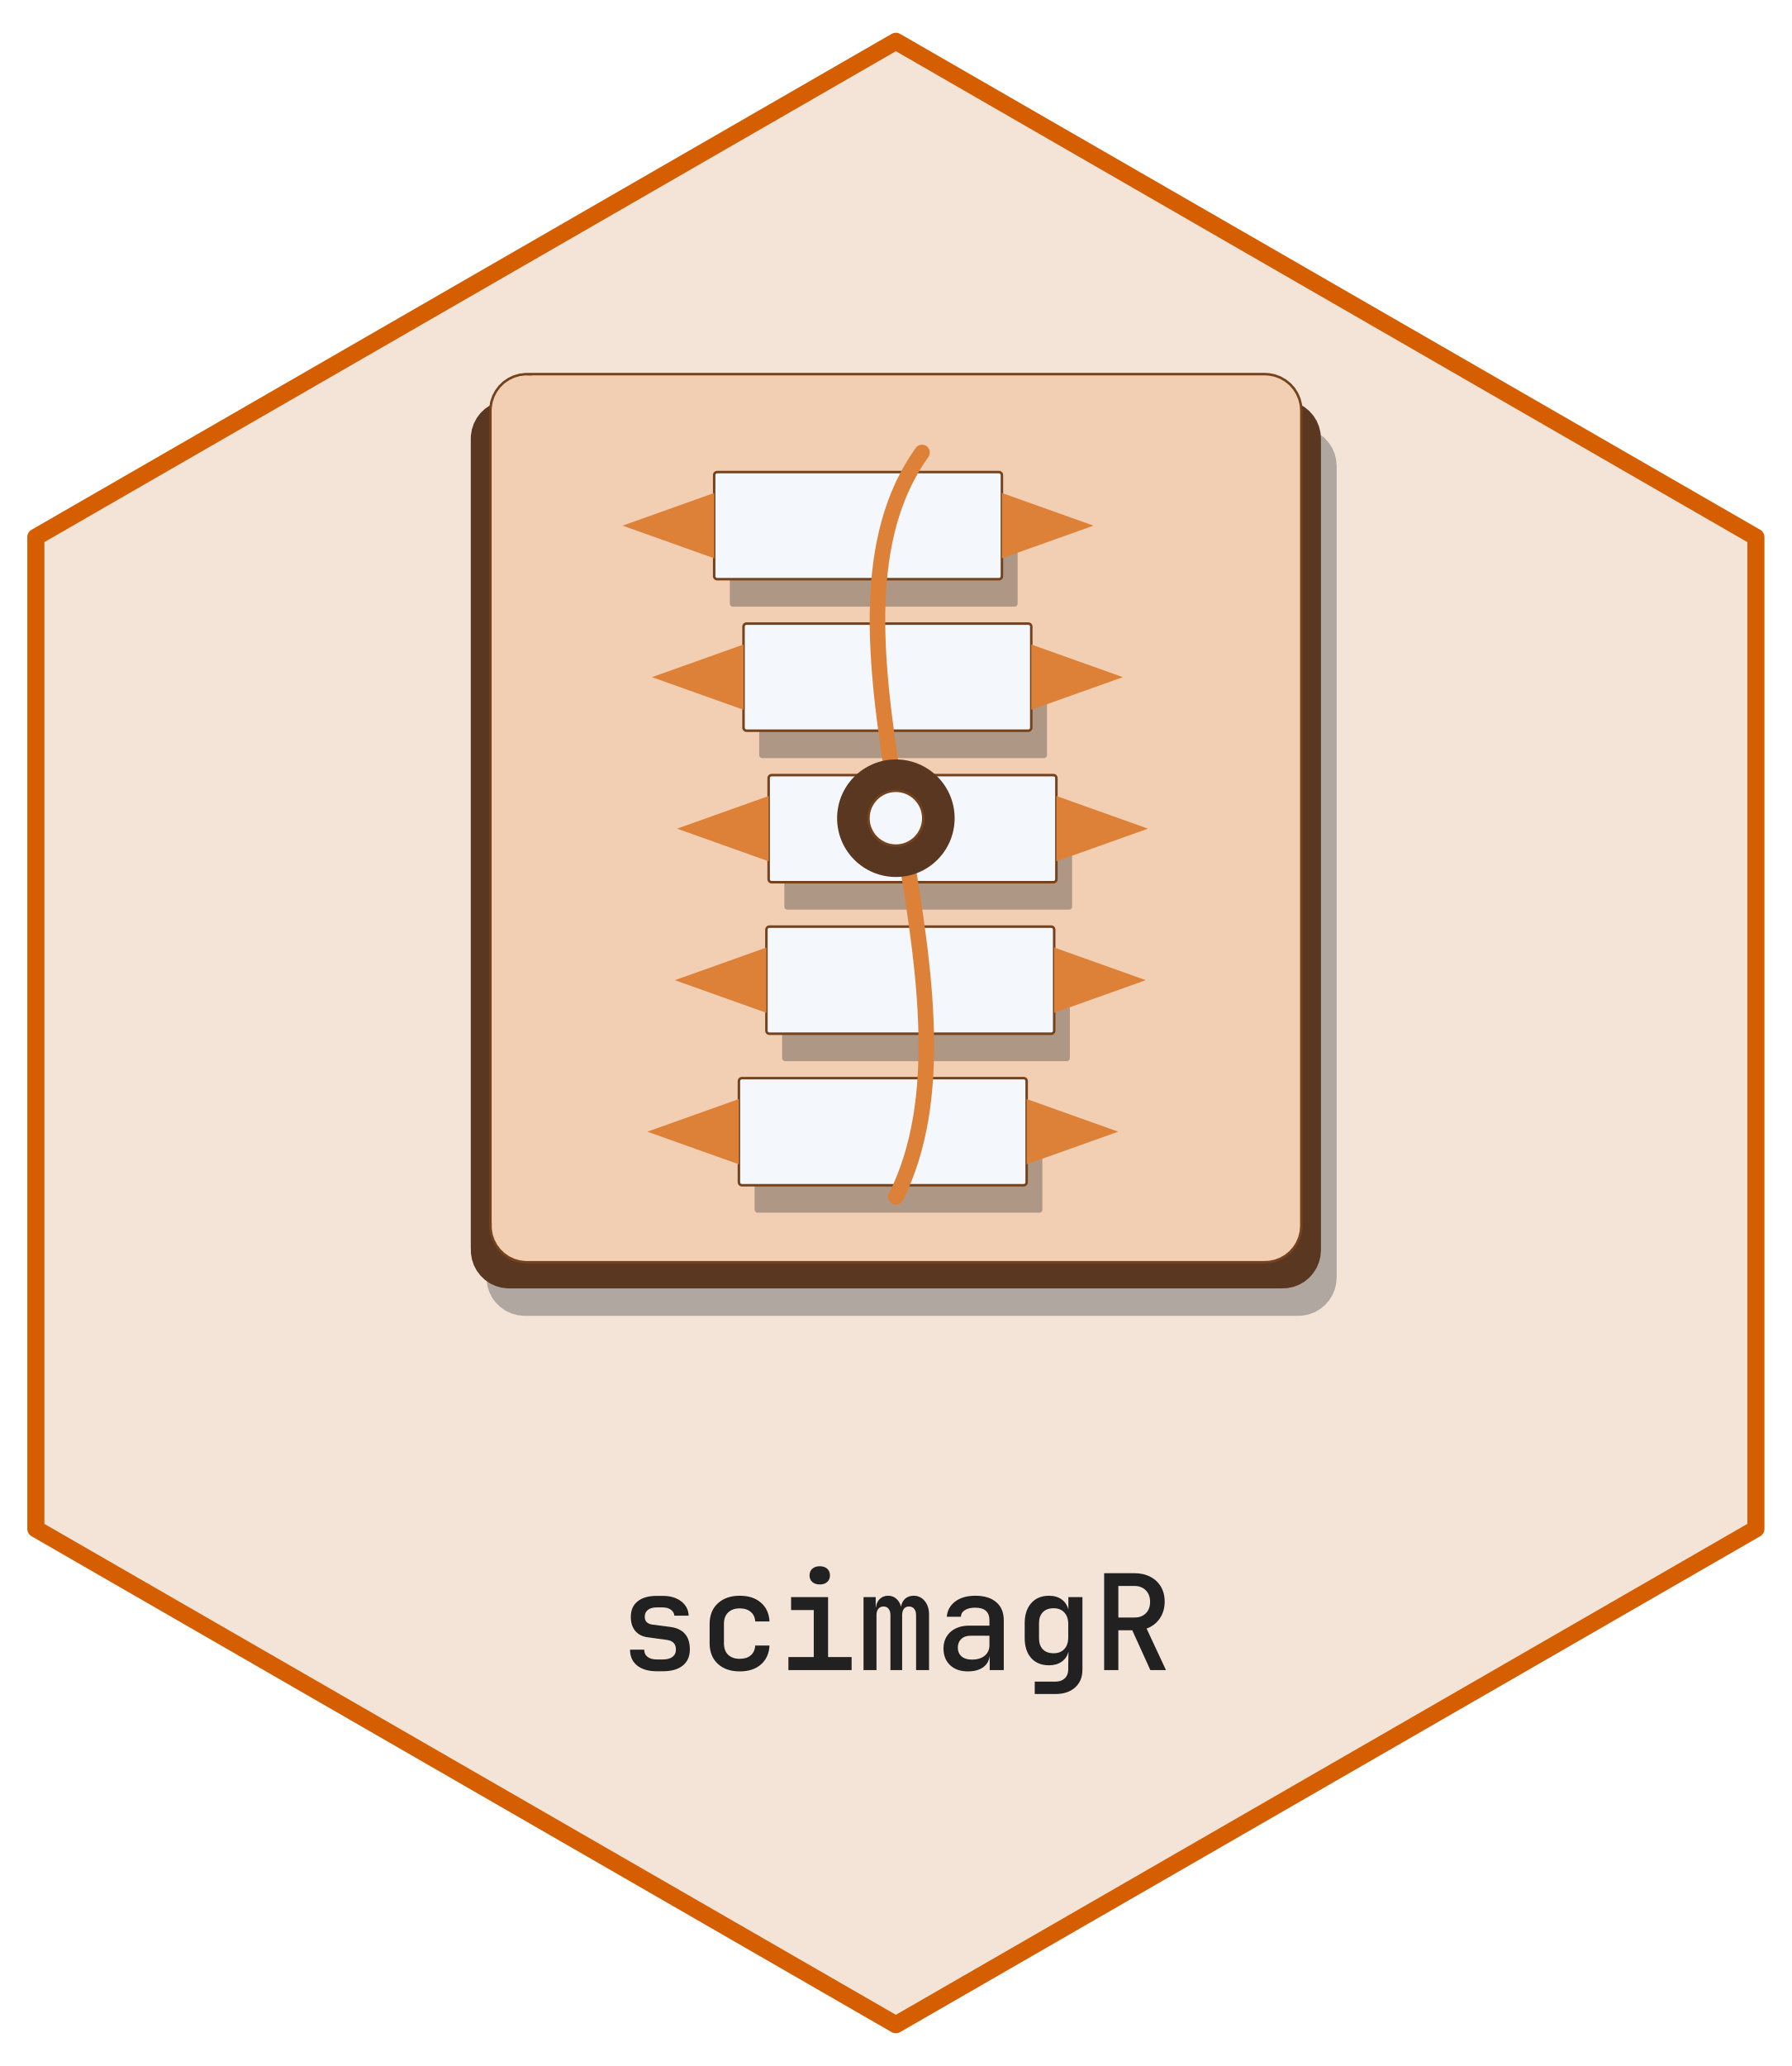
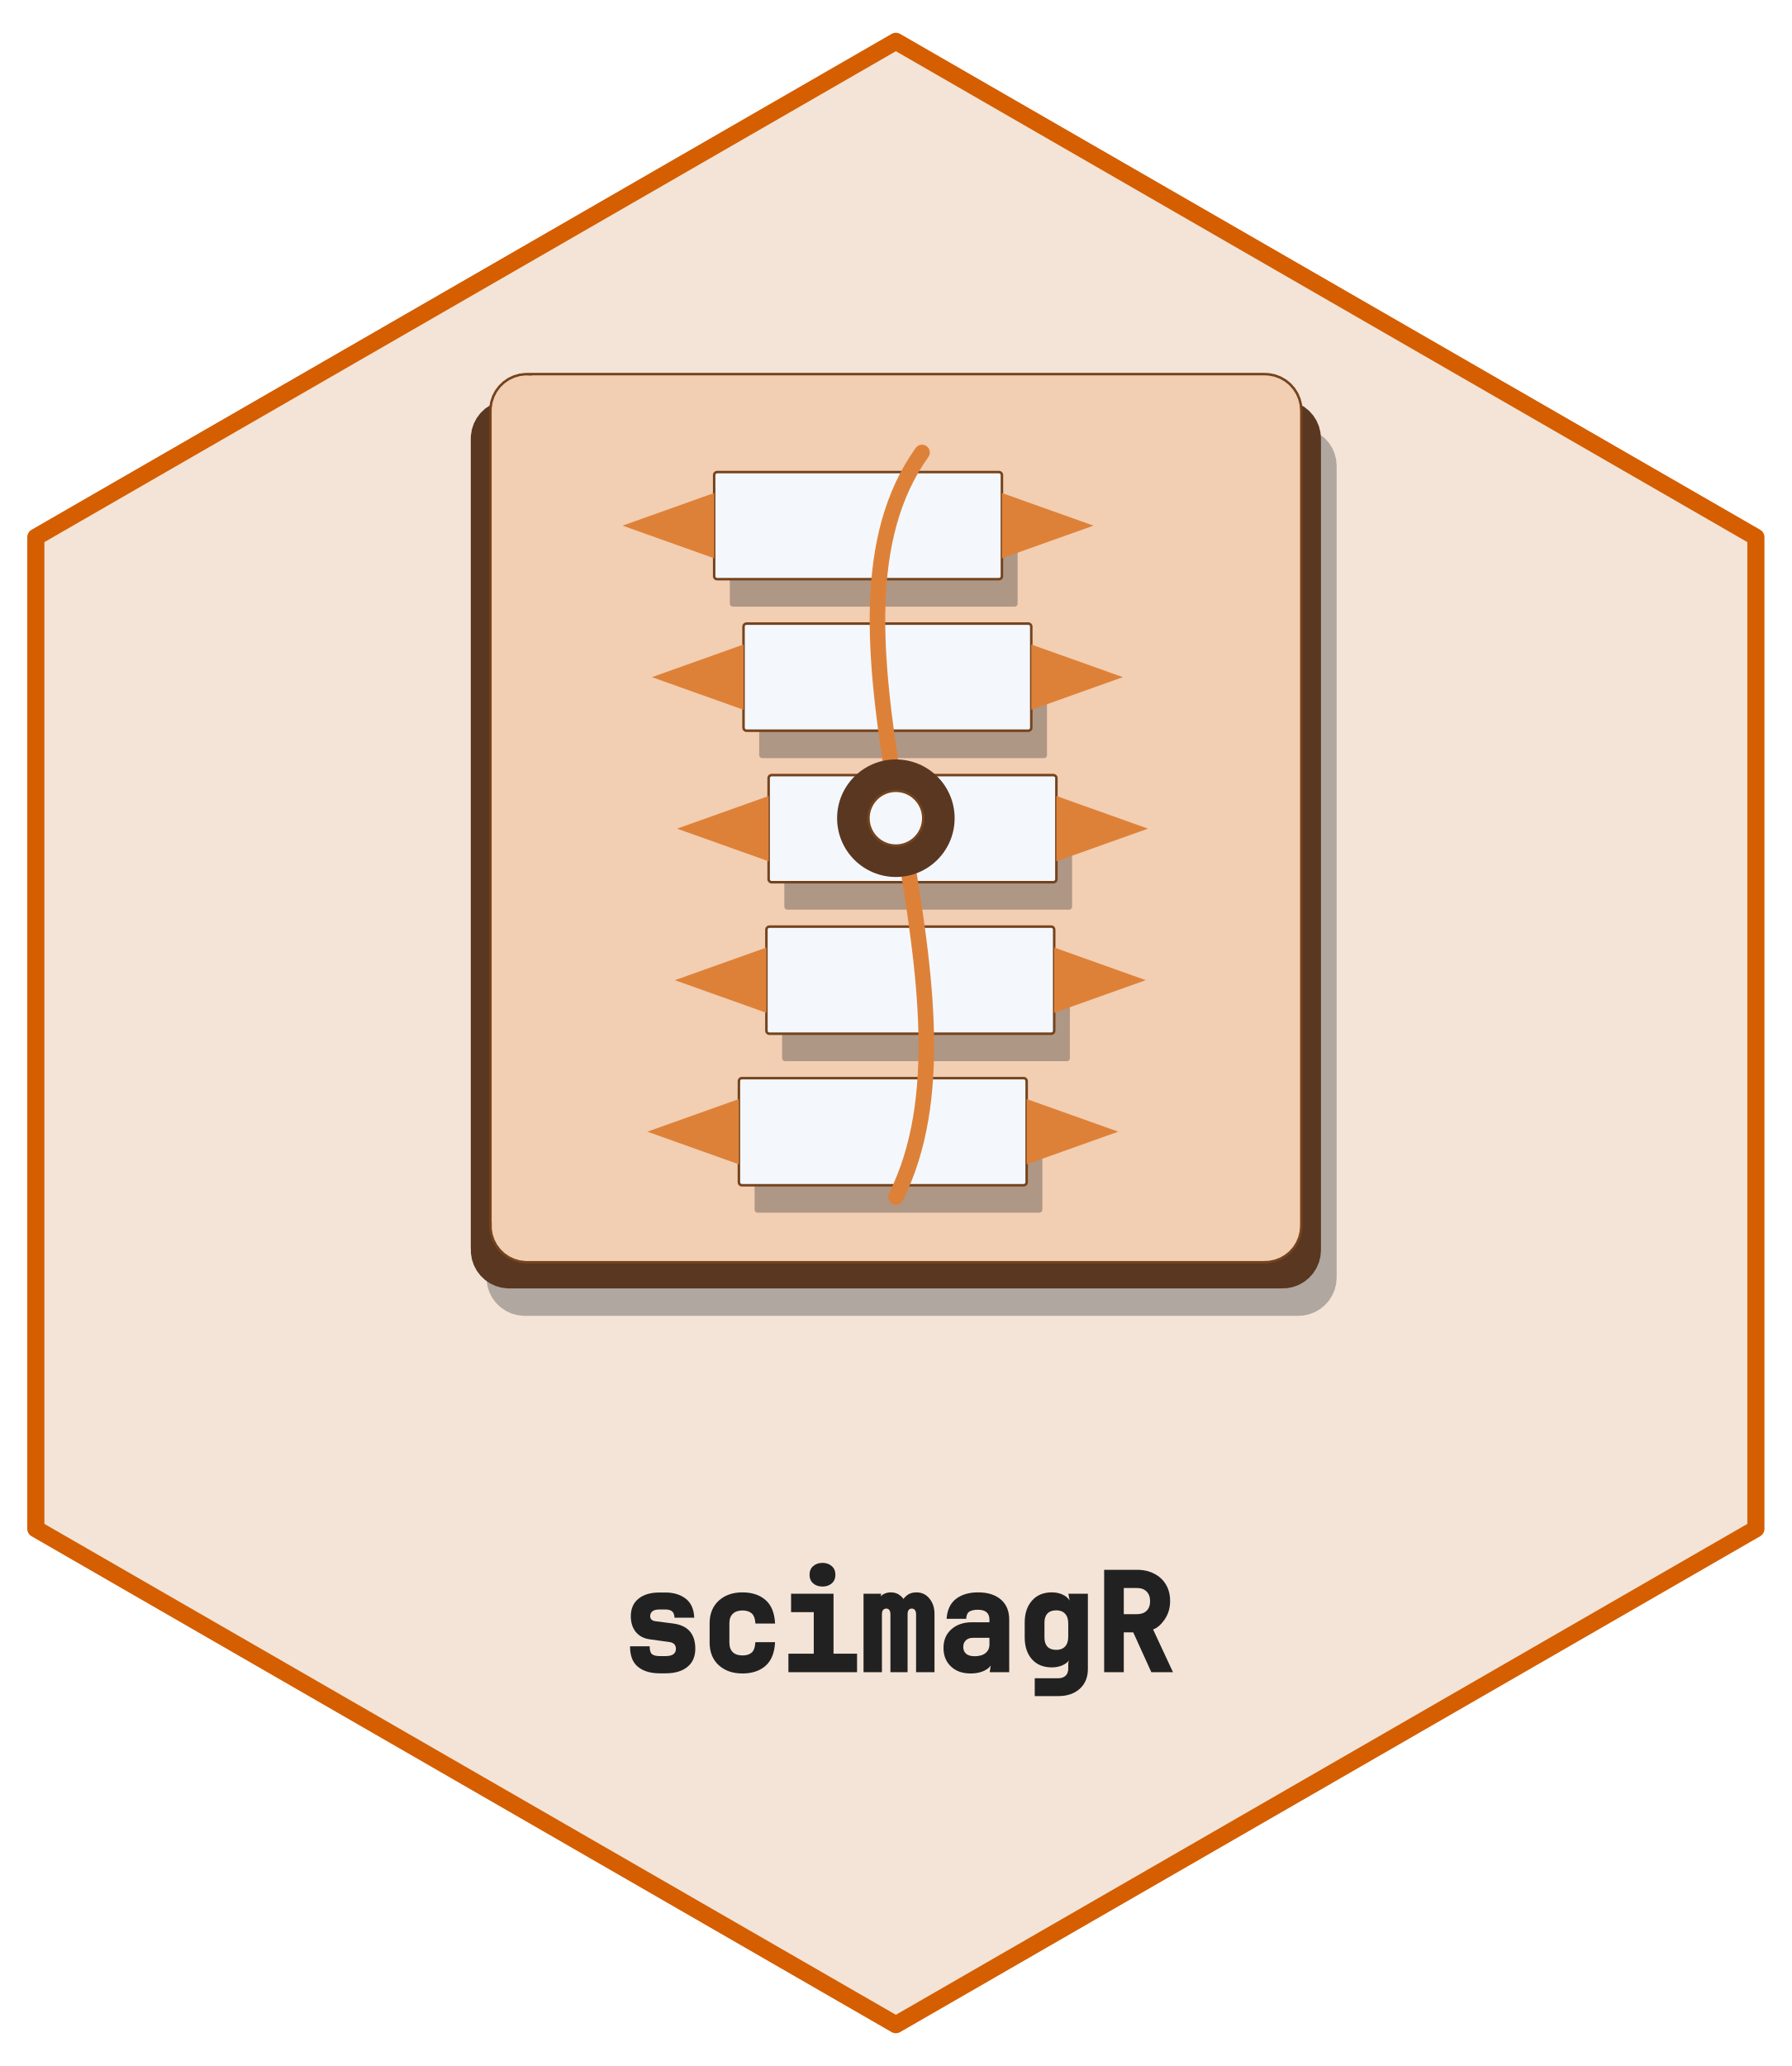
- <svg xmlns="http://www.w3.org/2000/svg" xmlns:xlink="http://www.w3.org/1999/xlink" width="432pt" height="498pt" viewBox="0 0 432 498">
+ <svg xmlns="http://www.w3.org/2000/svg" xmlns:xlink="http://www.w3.org/1999/xlink" width="432" height="498" viewBox="0 0 432 498">
  <defs>
    <g>
      <g id="glyph-0-0">
-         <path d="M 8.891 0.281 C 6.867 0.281 5.281 -0.176 4.125 -1.094 C 2.977 -2.008 2.406 -3.285 2.406 -4.922 L 5.828 -4.922 C 5.828 -4.18 6.094 -3.602 6.625 -3.188 C 7.156 -2.77 7.91 -2.562 8.891 -2.562 L 10.297 -2.562 C 11.305 -2.562 12.086 -2.77 12.641 -3.188 C 13.191 -3.602 13.469 -4.191 13.469 -4.953 C 13.469 -6.297 12.754 -7.066 11.328 -7.266 L 6.688 -7.906 C 5.383 -8.07 4.375 -8.586 3.656 -9.453 C 2.945 -10.316 2.594 -11.441 2.594 -12.828 C 2.594 -14.43 3.133 -15.676 4.219 -16.562 C 5.312 -17.445 6.848 -17.891 8.828 -17.891 L 10.266 -17.891 C 12.109 -17.891 13.598 -17.453 14.734 -16.578 C 15.879 -15.703 16.484 -14.551 16.547 -13.125 L 13.094 -13.125 C 13.051 -13.695 12.773 -14.172 12.266 -14.547 C 11.766 -14.922 11.098 -15.109 10.266 -15.109 L 8.828 -15.109 C 7.91 -15.109 7.203 -14.906 6.703 -14.5 C 6.203 -14.094 5.953 -13.547 5.953 -12.859 C 5.953 -11.773 6.562 -11.145 7.781 -10.969 L 12.125 -10.406 C 15.258 -9.977 16.828 -8.172 16.828 -4.984 C 16.828 -3.305 16.258 -2.008 15.125 -1.094 C 14 -0.176 12.391 0.281 10.297 0.281 Z M 8.891 0.281 " />
+         <path d="M 9.547 0.281 C 7.367 0.281 5.633 -0.234 4.344 -1.266 C 3.051 -2.297 2.406 -3.953 2.406 -6.234 L 7.141 -6.234 C 7.141 -5.266 7.332 -4.629 7.719 -4.328 C 8.113 -4.023 8.723 -3.875 9.547 -3.875 L 10.953 -3.875 C 11.816 -3.875 12.453 -4.023 12.859 -4.328 C 13.266 -4.641 13.469 -5.066 13.469 -5.609 C 13.469 -6.566 12.941 -7.117 11.891 -7.266 L 7.25 -7.906 C 5.781 -8.094 4.633 -8.68 3.812 -9.672 C 3 -10.672 2.594 -11.941 2.594 -13.484 C 2.594 -15.297 3.207 -16.703 4.438 -17.703 C 5.664 -18.703 7.348 -19.203 9.484 -19.203 L 10.922 -19.203 C 12.91 -19.203 14.547 -18.707 15.828 -17.719 C 17.109 -16.738 17.797 -15.207 17.891 -13.125 L 13.141 -13.125 C 13.086 -13.906 12.875 -14.43 12.5 -14.703 C 12.133 -14.973 11.609 -15.109 10.922 -15.109 L 9.484 -15.109 C 8.723 -15.109 8.16 -14.961 7.797 -14.672 C 7.441 -14.379 7.266 -13.992 7.266 -13.516 C 7.266 -12.805 7.688 -12.395 8.531 -12.281 L 12.875 -11.719 C 16.383 -11.238 18.141 -9.211 18.141 -5.641 C 18.141 -3.754 17.504 -2.297 16.234 -1.266 C 14.961 -0.234 13.203 0.281 10.953 0.281 Z M 9.547 0.281 " />
      </g>
      <g id="glyph-0-1">
-         <path d="M 9.859 0.312 C 7.66 0.312 5.898 -0.289 4.578 -1.5 C 3.254 -2.719 2.594 -4.383 2.594 -6.5 L 2.594 -11.109 C 2.594 -13.211 3.254 -14.875 4.578 -16.094 C 5.898 -17.312 7.66 -17.922 9.859 -17.922 C 11.992 -17.922 13.695 -17.363 14.969 -16.25 C 16.25 -15.145 16.938 -13.633 17.031 -11.719 L 13.594 -11.719 C 13.531 -12.719 13.16 -13.492 12.484 -14.047 C 11.816 -14.598 10.941 -14.875 9.859 -14.875 C 8.68 -14.875 7.75 -14.547 7.062 -13.891 C 6.383 -13.242 6.047 -12.328 6.047 -11.141 L 6.047 -6.5 C 6.047 -5.281 6.383 -4.344 7.062 -3.688 C 7.75 -3.039 8.68 -2.719 9.859 -2.719 C 10.961 -2.719 11.844 -2.992 12.5 -3.547 C 13.164 -4.109 13.531 -4.898 13.594 -5.922 L 17.031 -5.922 C 16.938 -4.004 16.25 -2.484 14.969 -1.359 C 13.695 -0.242 11.992 0.312 9.859 0.312 Z M 9.859 0.312 " />
+         <path d="M 10.516 0.312 C 8.148 0.312 6.238 -0.352 4.781 -1.688 C 3.32 -3.031 2.594 -4.852 2.594 -7.156 L 2.594 -11.766 C 2.594 -14.055 3.32 -15.875 4.781 -17.219 C 6.238 -18.562 8.148 -19.234 10.516 -19.234 C 12.816 -19.234 14.672 -18.617 16.078 -17.391 C 17.484 -16.172 18.25 -14.281 18.375 -11.719 L 13.641 -11.719 C 13.555 -12.938 13.242 -13.766 12.703 -14.203 C 12.172 -14.648 11.441 -14.875 10.516 -14.875 C 9.516 -14.875 8.738 -14.609 8.188 -14.078 C 7.633 -13.555 7.359 -12.797 7.359 -11.797 L 7.359 -7.156 C 7.359 -6.125 7.633 -5.344 8.188 -4.812 C 8.738 -4.289 9.516 -4.031 10.516 -4.031 C 11.461 -4.031 12.195 -4.254 12.719 -4.703 C 13.25 -5.148 13.551 -5.992 13.625 -7.234 L 18.375 -7.234 C 18.25 -4.672 17.484 -2.77 16.078 -1.531 C 14.672 -0.301 12.816 0.312 10.516 0.312 Z M 10.516 0.312 " />
      </g>
      <g id="glyph-0-2">
-         <path d="M 2.594 0 L 2.594 -3.141 L 8.703 -3.141 L 8.703 -14.469 L 3.234 -14.469 L 3.234 -17.594 L 12.156 -17.594 L 12.156 -3.141 L 17.828 -3.141 L 17.828 0 Z M 10.156 -20.641 C 9.406 -20.641 8.805 -20.836 8.359 -21.234 C 7.91 -21.629 7.688 -22.156 7.688 -22.812 C 7.688 -23.5 7.91 -24.039 8.359 -24.438 C 8.805 -24.832 9.406 -25.031 10.156 -25.031 C 10.895 -25.031 11.488 -24.832 11.938 -24.438 C 12.383 -24.039 12.609 -23.5 12.609 -22.812 C 12.609 -22.156 12.383 -21.629 11.938 -21.234 C 11.488 -20.836 10.895 -20.641 10.156 -20.641 Z M 10.156 -20.641 " />
+         <path d="M 2.594 0 L 2.594 -4.453 L 8.703 -4.453 L 8.703 -14.469 L 3.234 -14.469 L 3.234 -18.906 L 13.469 -18.906 L 13.469 -4.453 L 19.141 -4.453 L 19.141 0 Z M 10.812 -20.641 C 9.895 -20.641 9.145 -20.895 8.562 -21.406 C 7.977 -21.926 7.688 -22.613 7.688 -23.469 C 7.688 -24.352 7.977 -25.051 8.562 -25.562 C 9.145 -26.082 9.895 -26.344 10.812 -26.344 C 11.719 -26.344 12.461 -26.082 13.047 -25.562 C 13.629 -25.051 13.922 -24.352 13.922 -23.469 C 13.922 -22.613 13.629 -21.926 13.047 -21.406 C 12.461 -20.895 11.719 -20.641 10.812 -20.641 Z M 10.812 -20.641 " />
      </g>
      <g id="glyph-0-3">
-         <path d="M 1.703 0 L 1.703 -17.594 L 4.641 -17.594 L 4.641 -15.141 L 4.703 -15.141 C 4.785 -15.973 5.094 -16.645 5.625 -17.156 C 6.164 -17.664 6.836 -17.922 7.641 -17.922 C 8.41 -17.922 9.066 -17.68 9.609 -17.203 C 10.16 -16.723 10.539 -16.078 10.75 -15.266 C 10.875 -16.078 11.203 -16.723 11.734 -17.203 C 12.273 -17.68 12.961 -17.922 13.797 -17.922 C 14.879 -17.922 15.766 -17.5 16.453 -16.656 C 17.148 -15.812 17.5 -14.727 17.5 -13.406 L 17.5 0 L 14.375 0 L 14.375 -13.25 C 14.375 -13.883 14.223 -14.391 13.922 -14.766 C 13.617 -15.141 13.203 -15.328 12.672 -15.328 C 12.141 -15.328 11.727 -15.145 11.438 -14.781 C 11.156 -14.414 11.016 -13.914 11.016 -13.281 L 11.016 0 L 8.188 0 L 8.188 -13.25 C 8.188 -13.883 8.039 -14.391 7.75 -14.766 C 7.469 -15.141 7.062 -15.328 6.531 -15.328 C 6 -15.328 5.582 -15.145 5.281 -14.781 C 4.977 -14.414 4.828 -13.914 4.828 -13.281 L 4.828 0 Z M 1.703 0 " />
+         <path d="M 1.703 0 L 1.703 -18.906 L 5.953 -18.906 L 5.359 -15.859 L 5.297 -15.859 C 5.004 -16.859 5.188 -17.672 5.844 -18.297 C 6.5 -18.922 7.316 -19.234 8.297 -19.234 C 9.234 -19.234 10.031 -18.941 10.688 -18.359 C 11.344 -17.785 11.562 -17.395 11.344 -17.188 C 11.102 -17.375 11.312 -17.758 11.969 -18.344 C 12.625 -18.938 13.453 -19.234 14.453 -19.234 C 15.742 -19.234 16.789 -18.738 17.594 -17.75 C 18.406 -16.77 18.812 -15.539 18.812 -14.062 L 18.812 0 L 14.375 0 L 14.375 -13.906 C 14.375 -14.383 14.281 -14.738 14.094 -14.969 C 13.906 -15.207 13.648 -15.328 13.328 -15.328 C 13.004 -15.328 12.754 -15.211 12.578 -14.984 C 12.41 -14.766 12.328 -14.414 12.328 -13.938 L 12.328 0 L 8.188 0 L 8.188 -13.906 C 8.188 -14.395 8.098 -14.754 7.922 -14.984 C 7.742 -15.211 7.5 -15.328 7.188 -15.328 C 6.863 -15.328 6.609 -15.211 6.422 -14.984 C 6.234 -14.766 6.141 -14.414 6.141 -13.938 L 6.141 0 Z M 1.703 0 " />
      </g>
      <g id="glyph-0-4">
-         <path d="M 7.844 0.312 C 6.051 0.312 4.625 -0.191 3.562 -1.203 C 2.508 -2.211 1.984 -3.539 1.984 -5.188 C 1.984 -6.852 2.547 -8.191 3.672 -9.203 C 4.805 -10.211 6.312 -10.719 8.188 -10.719 L 13.062 -10.719 L 13.062 -12 C 13.062 -14.031 11.914 -15.047 9.625 -15.047 C 8.602 -15.047 7.781 -14.852 7.156 -14.469 C 6.539 -14.082 6.211 -13.547 6.172 -12.859 L 2.781 -12.859 C 2.883 -14.336 3.547 -15.551 4.766 -16.5 C 5.984 -17.445 7.613 -17.922 9.656 -17.922 C 11.832 -17.922 13.52 -17.398 14.719 -16.359 C 15.914 -15.328 16.516 -13.883 16.516 -12.031 L 16.516 0 L 13.125 0 L 13.125 -3.297 L 13.094 -3.297 C 12.938 -2.16 12.398 -1.273 11.484 -0.641 C 10.566 -0.004 9.352 0.312 7.844 0.312 Z M 8.828 -2.531 C 10.129 -2.531 11.16 -2.844 11.922 -3.469 C 12.68 -4.102 13.062 -4.953 13.062 -6.016 L 13.062 -8.281 L 8.453 -8.281 C 7.535 -8.281 6.801 -8.016 6.25 -7.484 C 5.707 -6.953 5.438 -6.27 5.438 -5.438 C 5.438 -4.539 5.734 -3.832 6.328 -3.312 C 6.93 -2.789 7.766 -2.531 8.828 -2.531 Z M 8.828 -2.531 " />
+         <path d="M 8.5 0.312 C 6.531 0.312 4.953 -0.254 3.766 -1.391 C 2.578 -2.523 1.984 -4.008 1.984 -5.844 C 1.984 -7.707 2.613 -9.203 3.875 -10.328 C 5.145 -11.461 6.801 -12.031 8.844 -12.031 L 13.062 -12.031 L 13.062 -12.656 C 13.062 -14.25 12.133 -15.047 10.281 -15.047 C 9.383 -15.047 8.703 -14.898 8.234 -14.609 C 7.766 -14.316 7.504 -13.734 7.453 -12.859 L 2.734 -12.859 C 2.879 -15.004 3.629 -16.602 4.984 -17.656 C 6.348 -18.707 8.125 -19.234 10.312 -19.234 C 12.656 -19.234 14.492 -18.656 15.828 -17.5 C 17.16 -16.344 17.828 -14.738 17.828 -12.688 L 17.828 0 L 13.125 0 L 13.75 -3.922 L 13.781 -3.922 C 14.008 -2.555 13.598 -1.508 12.547 -0.781 C 11.492 -0.051 10.145 0.312 8.5 0.312 Z M 9.484 -3.844 C 10.629 -3.844 11.508 -4.098 12.125 -4.609 C 12.75 -5.129 13.062 -5.816 13.062 -6.672 L 13.062 -8.281 L 9.109 -8.281 C 8.367 -8.281 7.789 -8.078 7.375 -7.672 C 6.957 -7.266 6.75 -6.738 6.75 -6.094 C 6.75 -5.395 6.977 -4.844 7.438 -4.438 C 7.906 -4.039 8.586 -3.844 9.484 -3.844 Z M 9.484 -3.844 " />
      </g>
      <g id="glyph-0-5">
-         <path d="M 4.984 5.766 L 4.984 2.781 L 9.953 2.781 C 10.91 2.781 11.664 2.516 12.219 1.984 C 12.781 1.453 13.062 0.727 13.062 -0.188 L 13.062 -1.5 L 13.125 -4.453 C 12.844 -3.398 12.289 -2.586 11.469 -2.016 C 10.645 -1.441 9.629 -1.156 8.422 -1.156 C 6.609 -1.156 5.176 -1.738 4.125 -2.906 C 3.082 -4.082 2.562 -5.695 2.562 -7.75 L 2.562 -11.297 C 2.562 -13.328 3.082 -14.938 4.125 -16.125 C 5.176 -17.32 6.609 -17.922 8.422 -17.922 C 9.629 -17.922 10.641 -17.629 11.453 -17.047 C 12.266 -16.473 12.812 -15.664 13.094 -14.625 L 13.094 -17.594 L 16.484 -17.594 L 16.484 -0.125 C 16.484 1.688 15.898 3.117 14.734 4.172 C 13.566 5.234 11.984 5.766 9.984 5.766 Z M 9.531 -4.062 C 10.625 -4.062 11.484 -4.395 12.109 -5.062 C 12.742 -5.738 13.062 -6.688 13.062 -7.906 L 13.062 -11.109 C 13.062 -12.297 12.742 -13.223 12.109 -13.891 C 11.484 -14.566 10.625 -14.906 9.531 -14.906 C 8.406 -14.906 7.535 -14.582 6.922 -13.938 C 6.316 -13.301 6.016 -12.43 6.016 -11.328 L 6.016 -7.688 C 6.016 -6.551 6.316 -5.66 6.922 -5.016 C 7.535 -4.379 8.406 -4.062 9.531 -4.062 Z M 9.531 -4.062 " />
+         <path d="M 4.984 5.766 L 4.984 1.469 L 10.609 1.469 C 11.391 1.469 11.992 1.266 12.422 0.859 C 12.848 0.453 13.062 -0.113 13.062 -0.844 L 13.062 -2.156 L 13.781 -5.109 C 13.883 -3.785 13.461 -2.797 12.516 -2.141 C 11.566 -1.484 10.422 -1.156 9.078 -1.156 C 7.066 -1.156 5.477 -1.805 4.312 -3.109 C 3.145 -4.422 2.562 -6.188 2.562 -8.406 L 2.562 -11.953 C 2.562 -14.148 3.145 -15.91 4.312 -17.234 C 5.477 -18.566 7.066 -19.234 9.078 -19.234 C 10.422 -19.234 11.562 -18.898 12.5 -18.234 C 13.438 -17.566 13.852 -16.582 13.75 -15.281 L 13.094 -18.906 L 17.797 -18.906 L 17.797 -0.781 C 17.797 1.227 17.145 2.82 15.844 4 C 14.539 5.176 12.805 5.766 10.641 5.766 Z M 10.188 -5.375 C 11.094 -5.375 11.797 -5.645 12.297 -6.188 C 12.805 -6.727 13.062 -7.52 13.062 -8.562 L 13.062 -11.766 C 13.062 -12.773 12.805 -13.551 12.297 -14.094 C 11.797 -14.633 11.094 -14.906 10.188 -14.906 C 9.25 -14.906 8.535 -14.648 8.047 -14.141 C 7.566 -13.629 7.328 -12.91 7.328 -11.984 L 7.328 -8.344 C 7.328 -7.383 7.566 -6.648 8.047 -6.141 C 8.535 -5.629 9.25 -5.375 10.188 -5.375 Z M 10.188 -5.375 " />
      </g>
      <g id="glyph-0-6">
-         <path d="M 2.719 0 L 2.719 -23.359 L 10.016 -23.359 C 11.461 -23.359 12.734 -23.07 13.828 -22.5 C 14.93 -21.938 15.785 -21.145 16.391 -20.125 C 17.004 -19.102 17.312 -17.898 17.312 -16.516 C 17.312 -14.953 16.914 -13.594 16.125 -12.438 C 15.332 -11.289 14.273 -10.484 12.953 -10.016 L 17.625 0 L 13.859 0 L 9.5 -9.594 L 6.141 -9.594 L 6.141 0 Z M 6.141 -12.672 L 10.016 -12.672 C 11.172 -12.672 12.086 -13.008 12.766 -13.688 C 13.453 -14.375 13.797 -15.297 13.797 -16.453 C 13.797 -17.617 13.445 -18.547 12.75 -19.234 C 12.062 -19.93 11.148 -20.281 10.016 -20.281 L 6.141 -20.281 Z M 6.141 -12.672 " />
+         <path d="M 2.719 0 L 2.719 -24.672 L 10.672 -24.672 C 12.223 -24.672 13.598 -24.359 14.797 -23.734 C 16.004 -23.117 16.941 -22.25 17.609 -21.125 C 18.285 -20 18.625 -18.68 18.625 -17.172 C 18.625 -15.473 18.188 -13.988 17.312 -12.719 C 16.445 -11.457 15.516 -10.648 14.516 -10.297 L 19.312 0 L 14.094 0 L 9.734 -9.594 L 7.453 -9.594 L 7.453 0 Z M 7.453 -13.984 L 10.672 -13.984 C 11.648 -13.984 12.414 -14.258 12.969 -14.812 C 13.52 -15.363 13.797 -16.129 13.797 -17.109 C 13.797 -18.098 13.516 -18.875 12.953 -19.438 C 12.391 -20 11.629 -20.281 10.672 -20.281 L 7.453 -20.281 Z M 7.453 -13.984 " />
      </g>
    </g>
  </defs>
  <path fill-rule="nonzero" fill="rgb(95.686%, 89.412%, 84.314%)" fill-opacity="1" stroke-width="4.125" stroke-linecap="round" stroke-linejoin="round" stroke="rgb(83.529%, 36.863%, 0%)" stroke-opacity="1" stroke-miterlimit="10" d="M 216 9.961 L 423.359 129.48 L 423.359 368.52 L 216 488.039 L 8.641 368.52 L 8.641 129.48 Z M 216 9.961 " />
  <path fill-rule="nonzero" fill="rgb(1.176%, 3.922%, 7.059%)" fill-opacity="0.278" d="M 126.516 317.176 L 313.051 317.176 L 312.68 317.168 L 314.164 317.109 L 315.617 316.812 L 317.008 316.285 L 318.293 315.543 L 319.441 314.605 L 320.426 313.496 L 321.219 312.238 L 321.801 310.875 L 322.156 309.434 L 322.277 307.953 L 322.277 112.312 L 322.156 110.832 L 321.801 109.391 L 321.219 108.027 L 320.426 106.773 L 319.441 105.66 L 318.293 104.723 L 317.008 103.98 L 315.617 103.453 L 314.164 103.156 L 313.051 103.09 L 126.516 103.09 L 127.629 103.156 L 126.145 103.098 L 124.672 103.277 L 123.246 103.688 L 121.906 104.324 L 120.684 105.168 L 119.613 106.195 L 118.719 107.383 L 118.031 108.699 L 117.559 110.105 L 117.32 111.57 L 117.293 112.312 L 117.293 307.953 L 117.32 307.211 L 117.32 308.695 L 117.559 310.16 L 118.031 311.57 L 118.719 312.883 L 119.613 314.07 L 120.684 315.098 L 121.906 315.941 L 123.246 316.578 L 124.672 316.992 L 126.145 317.168 Z M 126.516 317.176 " />
  <path fill-rule="nonzero" fill="rgb(34.902%, 21.569%, 12.941%)" fill-opacity="1" d="M 122.73 310.566 L 309.27 310.566 L 308.895 310.559 L 310.379 310.5 L 311.836 310.203 L 313.223 309.676 L 314.508 308.934 L 315.656 307.992 L 316.641 306.883 L 317.434 305.629 L 318.016 304.262 L 318.371 302.82 L 318.492 301.34 L 318.492 105.703 L 318.371 104.223 L 318.016 102.781 L 317.434 101.414 L 316.641 100.16 L 315.656 99.051 L 314.508 98.109 L 313.223 97.367 L 311.836 96.844 L 310.379 96.547 L 309.27 96.477 L 122.73 96.477 L 123.844 96.547 L 122.359 96.484 L 120.887 96.664 L 119.461 97.078 L 118.121 97.715 L 116.898 98.559 L 115.828 99.586 L 114.938 100.773 L 114.246 102.086 L 113.777 103.496 L 113.539 104.961 L 113.508 105.703 L 113.508 301.34 L 113.539 300.598 L 113.539 302.082 L 113.777 303.547 L 114.246 304.957 L 114.938 306.27 L 115.828 307.457 L 116.898 308.488 L 118.121 309.328 L 119.461 309.965 L 120.887 310.379 L 122.359 310.559 Z M 122.73 310.566 " />
  <path fill-rule="nonzero" fill="rgb(94.902%, 80.784%, 69.804%)" fill-opacity="1" stroke-width="0.6" stroke-linecap="round" stroke-linejoin="round" stroke="rgb(45.49%, 26.275%, 11.373%)" stroke-opacity="1" stroke-miterlimit="10" d="M 127.035 304.27 L 304.965 304.27 L 304.609 304.262 L 306.023 304.203 L 307.41 303.922 L 308.734 303.418 L 309.961 302.711 L 311.059 301.816 L 311.996 300.758 L 312.754 299.559 L 313.309 298.258 L 313.648 296.883 L 313.762 295.469 L 313.762 98.98 L 313.648 97.566 L 313.309 96.195 L 312.754 94.891 L 311.996 93.695 L 311.059 92.633 L 309.961 91.738 L 308.734 91.031 L 307.41 90.527 L 306.023 90.246 L 304.965 90.18 L 127.035 90.18 L 128.098 90.246 L 126.684 90.188 L 125.277 90.359 L 123.918 90.754 L 122.637 91.359 L 121.473 92.164 L 120.449 93.145 L 119.602 94.277 L 118.941 95.531 L 118.492 96.875 L 118.266 98.273 L 118.238 98.98 L 118.238 295.469 L 118.266 294.762 L 118.266 296.18 L 118.492 297.574 L 118.941 298.918 L 119.602 300.172 L 120.449 301.305 L 121.473 302.285 L 122.637 303.09 L 123.918 303.695 L 125.277 304.09 L 126.684 304.262 Z M 127.035 304.27 " />
  <path fill-rule="nonzero" fill="rgb(1.176%, 3.922%, 7.059%)" fill-opacity="0.278" d="M 182.664 292.305 L 250.598 292.305 L 250.566 292.305 L 250.684 292.301 L 250.797 292.277 L 250.906 292.234 L 251.008 292.176 L 251.098 292.105 L 251.176 292.016 L 251.238 291.918 L 251.281 291.812 L 251.312 291.699 L 251.32 291.582 L 251.32 267.211 L 251.312 267.094 L 251.281 266.984 L 251.238 266.875 L 251.176 266.777 L 251.098 266.691 L 251.008 266.617 L 250.906 266.559 L 250.797 266.516 L 250.684 266.492 L 250.598 266.488 L 182.664 266.488 L 182.75 266.492 L 182.637 266.488 L 182.52 266.504 L 182.406 266.535 L 182.301 266.586 L 182.207 266.652 L 182.121 266.73 L 182.055 266.824 L 182 266.93 L 181.961 267.039 L 181.945 267.152 L 181.941 267.211 L 181.941 291.582 L 181.945 291.523 L 181.945 291.641 L 181.961 291.754 L 182 291.867 L 182.055 291.969 L 182.121 292.062 L 182.207 292.141 L 182.301 292.207 L 182.406 292.258 L 182.52 292.289 L 182.637 292.305 Z M 182.664 292.305 " />
  <path fill-rule="nonzero" fill="rgb(95.686%, 97.255%, 98.824%)" fill-opacity="1" stroke-width="0.6" stroke-linecap="round" stroke-linejoin="round" stroke="rgb(45.49%, 26.275%, 11.373%)" stroke-opacity="1" stroke-miterlimit="10" d="M 178.879 285.695 L 246.812 285.695 L 246.785 285.691 L 246.898 285.688 L 247.016 285.664 L 247.121 285.625 L 247.223 285.566 L 247.312 285.492 L 247.391 285.406 L 247.453 285.305 L 247.5 285.199 L 247.527 285.086 L 247.535 284.969 L 247.535 260.602 L 247.527 260.484 L 247.5 260.371 L 247.453 260.266 L 247.391 260.164 L 247.312 260.078 L 247.223 260.004 L 247.121 259.945 L 247.016 259.906 L 246.898 259.883 L 246.812 259.879 L 178.879 259.879 L 178.965 259.883 L 178.852 259.879 L 178.734 259.891 L 178.625 259.926 L 178.52 259.973 L 178.422 260.039 L 178.34 260.121 L 178.27 260.215 L 178.215 260.316 L 178.18 260.426 L 178.16 260.543 L 178.156 260.602 L 178.156 284.969 L 178.16 284.914 L 178.16 285.027 L 178.18 285.145 L 178.215 285.254 L 178.27 285.355 L 178.34 285.449 L 178.422 285.531 L 178.52 285.598 L 178.625 285.648 L 178.734 285.68 L 178.852 285.691 Z M 178.879 285.695 " />
  <path fill-rule="nonzero" fill="rgb(87.059%, 50.588%, 21.961%)" fill-opacity="1" d="M 178.156 264.914 L 156.082 272.785 L 178.156 280.656 Z M 178.156 264.914 " />
  <path fill-rule="nonzero" fill="rgb(87.059%, 50.588%, 21.961%)" fill-opacity="1" d="M 247.535 264.914 L 269.609 272.785 L 247.535 280.656 Z M 247.535 264.914 " />
  <path fill-rule="nonzero" fill="rgb(1.176%, 3.922%, 7.059%)" fill-opacity="0.278" d="M 189.297 255.785 L 257.23 255.785 L 257.203 255.785 L 257.32 255.777 L 257.434 255.754 L 257.543 255.715 L 257.641 255.656 L 257.73 255.582 L 257.809 255.496 L 257.871 255.398 L 257.918 255.289 L 257.945 255.176 L 257.953 255.062 L 257.953 230.691 L 257.945 230.574 L 257.918 230.461 L 257.871 230.355 L 257.809 230.258 L 257.73 230.168 L 257.641 230.098 L 257.543 230.039 L 257.434 229.996 L 257.32 229.973 L 257.23 229.969 L 189.297 229.969 L 189.387 229.973 L 189.27 229.969 L 189.152 229.98 L 189.043 230.016 L 188.938 230.066 L 188.84 230.129 L 188.758 230.211 L 188.688 230.305 L 188.633 230.406 L 188.598 230.52 L 188.578 230.633 L 188.574 230.691 L 188.574 255.062 L 188.578 255.004 L 188.578 255.121 L 188.598 255.234 L 188.633 255.344 L 188.688 255.449 L 188.758 255.539 L 188.84 255.621 L 188.938 255.688 L 189.043 255.738 L 189.152 255.77 L 189.27 255.785 Z M 189.297 255.785 " />
  <path fill-rule="nonzero" fill="rgb(95.686%, 97.255%, 98.824%)" fill-opacity="1" stroke-width="0.6" stroke-linecap="round" stroke-linejoin="round" stroke="rgb(45.49%, 26.275%, 11.373%)" stroke-opacity="1" stroke-miterlimit="10" d="M 185.516 249.172 L 253.449 249.172 L 253.418 249.172 L 253.535 249.168 L 253.648 249.145 L 253.758 249.102 L 253.859 249.043 L 253.949 248.973 L 254.023 248.883 L 254.086 248.785 L 254.133 248.68 L 254.16 248.566 L 254.172 248.449 L 254.172 224.078 L 254.16 223.965 L 254.133 223.852 L 254.086 223.742 L 254.023 223.645 L 253.949 223.559 L 253.859 223.484 L 253.758 223.426 L 253.648 223.387 L 253.535 223.363 L 253.449 223.355 L 185.516 223.355 L 185.602 223.363 L 185.484 223.355 L 185.371 223.371 L 185.258 223.402 L 185.152 223.453 L 185.059 223.52 L 184.973 223.602 L 184.902 223.691 L 184.848 223.797 L 184.812 223.906 L 184.793 224.02 L 184.789 224.078 L 184.789 248.449 L 184.793 248.391 L 184.793 248.508 L 184.812 248.621 L 184.848 248.734 L 184.902 248.836 L 184.973 248.93 L 185.059 249.012 L 185.152 249.074 L 185.258 249.125 L 185.371 249.156 L 185.484 249.172 Z M 185.516 249.172 " />
  <path fill-rule="nonzero" fill="rgb(87.059%, 50.588%, 21.961%)" fill-opacity="1" d="M 184.789 228.395 L 162.715 236.266 L 184.789 244.137 Z M 184.789 228.395 " />
  <path fill-rule="nonzero" fill="rgb(87.059%, 50.588%, 21.961%)" fill-opacity="1" d="M 254.172 228.395 L 276.246 236.266 L 254.172 244.137 Z M 254.172 228.395 " />
  <path fill-rule="nonzero" fill="rgb(1.176%, 3.922%, 7.059%)" fill-opacity="0.278" d="M 189.832 219.262 L 257.766 219.262 L 257.738 219.262 L 257.852 219.258 L 257.969 219.234 L 258.078 219.195 L 258.176 219.137 L 258.266 219.062 L 258.344 218.977 L 258.406 218.875 L 258.453 218.77 L 258.48 218.656 L 258.488 218.539 L 258.488 194.168 L 258.48 194.055 L 258.453 193.941 L 258.406 193.832 L 258.344 193.734 L 258.266 193.648 L 258.176 193.574 L 258.078 193.516 L 257.969 193.477 L 257.852 193.453 L 257.766 193.445 L 189.832 193.445 L 189.922 193.453 L 189.805 193.449 L 189.688 193.461 L 189.578 193.492 L 189.473 193.543 L 189.375 193.609 L 189.293 193.691 L 189.223 193.785 L 189.168 193.887 L 189.133 193.996 L 189.113 194.113 L 189.109 194.168 L 189.109 218.539 L 189.113 218.48 L 189.113 218.598 L 189.133 218.715 L 189.168 218.824 L 189.223 218.926 L 189.293 219.02 L 189.375 219.102 L 189.473 219.168 L 189.578 219.215 L 189.688 219.25 L 189.805 219.262 Z M 189.832 219.262 " />
  <path fill-rule="nonzero" fill="rgb(95.686%, 97.255%, 98.824%)" fill-opacity="1" stroke-width="0.6" stroke-linecap="round" stroke-linejoin="round" stroke="rgb(45.49%, 26.275%, 11.373%)" stroke-opacity="1" stroke-miterlimit="10" d="M 186.047 212.652 L 253.98 212.652 L 253.953 212.652 L 254.07 212.648 L 254.184 212.625 L 254.293 212.582 L 254.395 212.523 L 254.484 212.449 L 254.559 212.363 L 254.621 212.266 L 254.668 212.156 L 254.695 212.047 L 254.703 211.93 L 254.703 187.559 L 254.695 187.441 L 254.668 187.328 L 254.621 187.223 L 254.559 187.125 L 254.484 187.035 L 254.395 186.965 L 254.293 186.906 L 254.184 186.863 L 254.07 186.84 L 253.98 186.836 L 186.047 186.836 L 186.137 186.84 L 186.02 186.836 L 185.902 186.852 L 185.793 186.883 L 185.688 186.934 L 185.59 187 L 185.508 187.078 L 185.438 187.172 L 185.383 187.273 L 185.348 187.387 L 185.328 187.5 L 185.324 187.559 L 185.324 211.93 L 185.328 211.871 L 185.328 211.988 L 185.348 212.102 L 185.383 212.211 L 185.438 212.316 L 185.508 212.41 L 185.59 212.488 L 185.688 212.555 L 185.793 212.605 L 185.902 212.637 L 186.02 212.652 Z M 186.047 212.652 " />
  <path fill-rule="nonzero" fill="rgb(87.059%, 50.588%, 21.961%)" fill-opacity="1" d="M 185.324 191.871 L 163.25 199.742 L 185.324 207.613 Z M 185.324 191.871 " />
  <path fill-rule="nonzero" fill="rgb(87.059%, 50.588%, 21.961%)" fill-opacity="1" d="M 254.703 191.871 L 276.781 199.742 L 254.703 207.613 Z M 254.703 191.871 " />
  <path fill-rule="nonzero" fill="rgb(1.176%, 3.922%, 7.059%)" fill-opacity="0.278" d="M 183.777 182.742 L 251.711 182.742 L 251.68 182.742 L 251.797 182.738 L 251.91 182.715 L 252.02 182.672 L 252.121 182.613 L 252.211 182.543 L 252.289 182.453 L 252.352 182.355 L 252.395 182.25 L 252.422 182.137 L 252.434 182.02 L 252.434 157.648 L 252.422 157.531 L 252.395 157.422 L 252.352 157.312 L 252.289 157.215 L 252.211 157.129 L 252.121 157.055 L 252.02 156.996 L 251.91 156.953 L 251.797 156.93 L 251.711 156.926 L 183.777 156.926 L 183.863 156.93 L 183.746 156.926 L 183.633 156.941 L 183.52 156.973 L 183.414 157.023 L 183.32 157.09 L 183.234 157.168 L 183.164 157.262 L 183.113 157.367 L 183.074 157.477 L 183.055 157.59 L 183.055 182.02 L 183.055 181.961 L 183.055 182.078 L 183.074 182.191 L 183.113 182.305 L 183.164 182.406 L 183.234 182.5 L 183.32 182.578 L 183.414 182.645 L 183.52 182.695 L 183.633 182.727 L 183.746 182.742 Z M 183.777 182.742 " />
  <path fill-rule="nonzero" fill="rgb(95.686%, 97.255%, 98.824%)" fill-opacity="1" stroke-width="0.6" stroke-linecap="round" stroke-linejoin="round" stroke="rgb(45.49%, 26.275%, 11.373%)" stroke-opacity="1" stroke-miterlimit="10" d="M 179.992 176.133 L 247.926 176.133 L 247.898 176.129 L 248.012 176.125 L 248.125 176.102 L 248.234 176.062 L 248.336 176.004 L 248.426 175.93 L 248.504 175.844 L 248.566 175.742 L 248.613 175.637 L 248.641 175.523 L 248.648 175.406 L 248.648 151.039 L 248.641 150.922 L 248.613 150.809 L 248.566 150.703 L 248.504 150.602 L 248.426 150.516 L 248.336 150.441 L 248.234 150.383 L 248.125 150.344 L 248.012 150.32 L 247.926 150.316 L 179.992 150.316 L 180.078 150.32 L 179.965 150.316 L 179.848 150.328 L 179.734 150.363 L 179.629 150.41 L 179.535 150.477 L 179.453 150.559 L 179.383 150.652 L 179.328 150.754 L 179.289 150.863 L 179.273 150.98 L 179.27 151.039 L 179.27 175.406 L 179.273 175.352 L 179.273 175.465 L 179.289 175.582 L 179.328 175.691 L 179.383 175.793 L 179.453 175.887 L 179.535 175.969 L 179.629 176.035 L 179.734 176.086 L 179.848 176.117 L 179.965 176.129 Z M 179.992 176.133 " />
  <path fill-rule="nonzero" fill="rgb(87.059%, 50.588%, 21.961%)" fill-opacity="1" d="M 179.27 155.352 L 157.195 163.223 L 179.27 171.094 Z M 179.27 155.352 " />
  <path fill-rule="nonzero" fill="rgb(87.059%, 50.588%, 21.961%)" fill-opacity="1" d="M 248.648 155.352 L 270.723 163.223 L 248.648 171.094 Z M 248.648 155.352 " />
  <path fill-rule="nonzero" fill="rgb(1.176%, 3.922%, 7.059%)" fill-opacity="0.278" d="M 176.699 146.223 L 244.629 146.223 L 244.602 146.223 L 244.719 146.215 L 244.832 146.191 L 244.941 146.152 L 245.043 146.094 L 245.133 146.02 L 245.207 145.934 L 245.27 145.836 L 245.316 145.727 L 245.344 145.613 L 245.355 145.5 L 245.355 121.129 L 245.344 121.012 L 245.316 120.898 L 245.27 120.793 L 245.207 120.695 L 245.133 120.605 L 245.043 120.531 L 244.941 120.477 L 244.832 120.434 L 244.719 120.41 L 244.629 120.406 L 176.699 120.406 L 176.785 120.41 L 176.668 120.406 L 176.555 120.418 L 176.441 120.453 L 176.336 120.504 L 176.238 120.566 L 176.156 120.648 L 176.086 120.742 L 176.031 120.844 L 175.996 120.957 L 175.977 121.07 L 175.973 121.129 L 175.973 145.5 L 175.977 145.441 L 175.977 145.559 L 175.996 145.672 L 176.031 145.781 L 176.086 145.887 L 176.156 145.977 L 176.238 146.059 L 176.336 146.125 L 176.441 146.176 L 176.555 146.207 L 176.668 146.223 Z M 176.699 146.223 " />
  <path fill-rule="nonzero" fill="rgb(95.686%, 97.255%, 98.824%)" fill-opacity="1" stroke-width="0.6" stroke-linecap="round" stroke-linejoin="round" stroke="rgb(45.49%, 26.275%, 11.373%)" stroke-opacity="1" stroke-miterlimit="10" d="M 172.914 139.609 L 240.848 139.609 L 240.816 139.609 L 240.934 139.605 L 241.047 139.582 L 241.156 139.539 L 241.258 139.48 L 241.348 139.41 L 241.426 139.32 L 241.488 139.223 L 241.531 139.117 L 241.559 139.004 L 241.57 138.887 L 241.57 114.516 L 241.559 114.402 L 241.531 114.289 L 241.488 114.18 L 241.426 114.082 L 241.348 113.996 L 241.258 113.922 L 241.156 113.863 L 241.047 113.82 L 240.934 113.801 L 240.848 113.793 L 172.914 113.793 L 173 113.801 L 172.883 113.793 L 172.77 113.809 L 172.656 113.84 L 172.551 113.891 L 172.457 113.957 L 172.371 114.039 L 172.301 114.129 L 172.246 114.234 L 172.211 114.344 L 172.191 114.457 L 172.191 138.887 L 172.191 138.828 L 172.191 138.945 L 172.211 139.059 L 172.246 139.172 L 172.301 139.273 L 172.371 139.367 L 172.457 139.445 L 172.551 139.512 L 172.656 139.562 L 172.77 139.594 L 172.883 139.609 Z M 172.914 139.609 " />
  <path fill-rule="nonzero" fill="rgb(87.059%, 50.588%, 21.961%)" fill-opacity="1" d="M 172.191 118.832 L 150.113 126.703 L 172.191 134.574 Z M 172.191 118.832 " />
  <path fill-rule="nonzero" fill="rgb(87.059%, 50.588%, 21.961%)" fill-opacity="1" d="M 241.57 118.832 L 263.645 126.703 L 241.57 134.574 Z M 241.57 118.832 " />
  <path fill="none" stroke-width="3.75" stroke-linecap="round" stroke-linejoin="round" stroke="rgb(87.059%, 50.588%, 21.961%)" stroke-opacity="1" stroke-miterlimit="10" d="M 216 288.527 L 217.051 286.316 L 218.008 284.062 L 218.875 281.766 L 219.656 279.434 L 220.352 277.059 L 220.969 274.648 L 221.508 272.207 L 221.969 269.727 L 222.359 267.215 L 222.68 264.672 L 222.934 262.102 L 223.125 259.5 L 223.254 256.871 L 223.328 254.219 L 223.344 251.543 L 223.309 248.84 L 223.223 246.117 L 223.09 243.375 L 222.918 240.613 L 222.703 237.836 L 222.449 235.039 L 222.16 232.23 L 221.84 229.406 L 221.492 226.574 L 221.113 223.727 L 220.715 220.875 L 220.297 218.012 L 219.859 215.145 L 219.406 212.27 L 218.945 209.395 L 218.473 206.512 L 217.512 200.754 L 217.027 197.875 L 216.551 195 L 216.074 192.133 L 215.609 189.266 L 215.152 186.41 L 214.711 183.562 L 214.289 180.727 L 213.887 177.898 L 213.504 175.086 L 213.148 172.289 L 212.82 169.504 L 212.523 166.738 L 212.262 163.992 L 212.039 161.266 L 211.852 158.559 L 211.711 155.875 L 211.613 153.215 L 211.566 150.582 L 211.57 147.973 L 211.629 145.395 L 211.746 142.844 L 211.922 140.324 L 212.16 137.836 L 212.465 135.383 L 212.836 132.965 L 213.281 130.586 L 213.801 128.238 L 214.398 125.934 L 215.078 123.672 L 215.836 121.449 L 216.684 119.27 L 217.617 117.133 L 218.645 115.047 L 219.77 113.004 L 220.988 111.012 L 222.309 109.07 " />
  <path fill-rule="nonzero" fill="rgb(34.902%, 21.569%, 12.941%)" fill-opacity="1" d="M 230.168 197.227 C 230.168 205.051 223.824 211.391 216 211.391 C 208.176 211.391 201.832 205.051 201.832 197.227 C 201.832 189.402 208.176 183.059 216 183.059 C 223.824 183.059 230.168 189.402 230.168 197.227 " />
  <path fill-rule="nonzero" fill="rgb(95.686%, 97.255%, 98.824%)" fill-opacity="1" stroke-width="0.6" stroke-linecap="round" stroke-linejoin="round" stroke="rgb(45.49%, 26.275%, 11.373%)" stroke-opacity="1" stroke-miterlimit="10" d="M 222.613 197.227 C 222.613 200.875 219.652 203.836 216 203.836 C 212.348 203.836 209.387 200.875 209.387 197.227 C 209.387 193.574 212.348 190.613 216 190.613 C 219.652 190.613 222.613 193.574 222.613 197.227 " />
  <g fill="rgb(12.941%, 12.941%, 12.941%)" fill-opacity="1">
-     <use xlink:href="#glyph-0-0" x="149.5" y="402.569" />
-     <use xlink:href="#glyph-0-1" x="168.5" y="402.569" />
-     <use xlink:href="#glyph-0-2" x="187.5" y="402.569" />
-     <use xlink:href="#glyph-0-3" x="206.5" y="402.569" />
-     <use xlink:href="#glyph-0-4" x="225.5" y="402.569" />
-     <use xlink:href="#glyph-0-5" x="244.5" y="402.569" />
-     <use xlink:href="#glyph-0-6" x="263.5" y="402.569" />
+     <use xlink:href="#glyph-0-0" x="149.5" y="403.069" />
+     <use xlink:href="#glyph-0-1" x="168.5" y="403.069" />
+     <use xlink:href="#glyph-0-2" x="187.5" y="403.069" />
+     <use xlink:href="#glyph-0-3" x="206.5" y="403.069" />
+     <use xlink:href="#glyph-0-4" x="225.5" y="403.069" />
+     <use xlink:href="#glyph-0-5" x="244.5" y="403.069" />
+     <use xlink:href="#glyph-0-6" x="263.5" y="403.069" />
  </g>
</svg>
